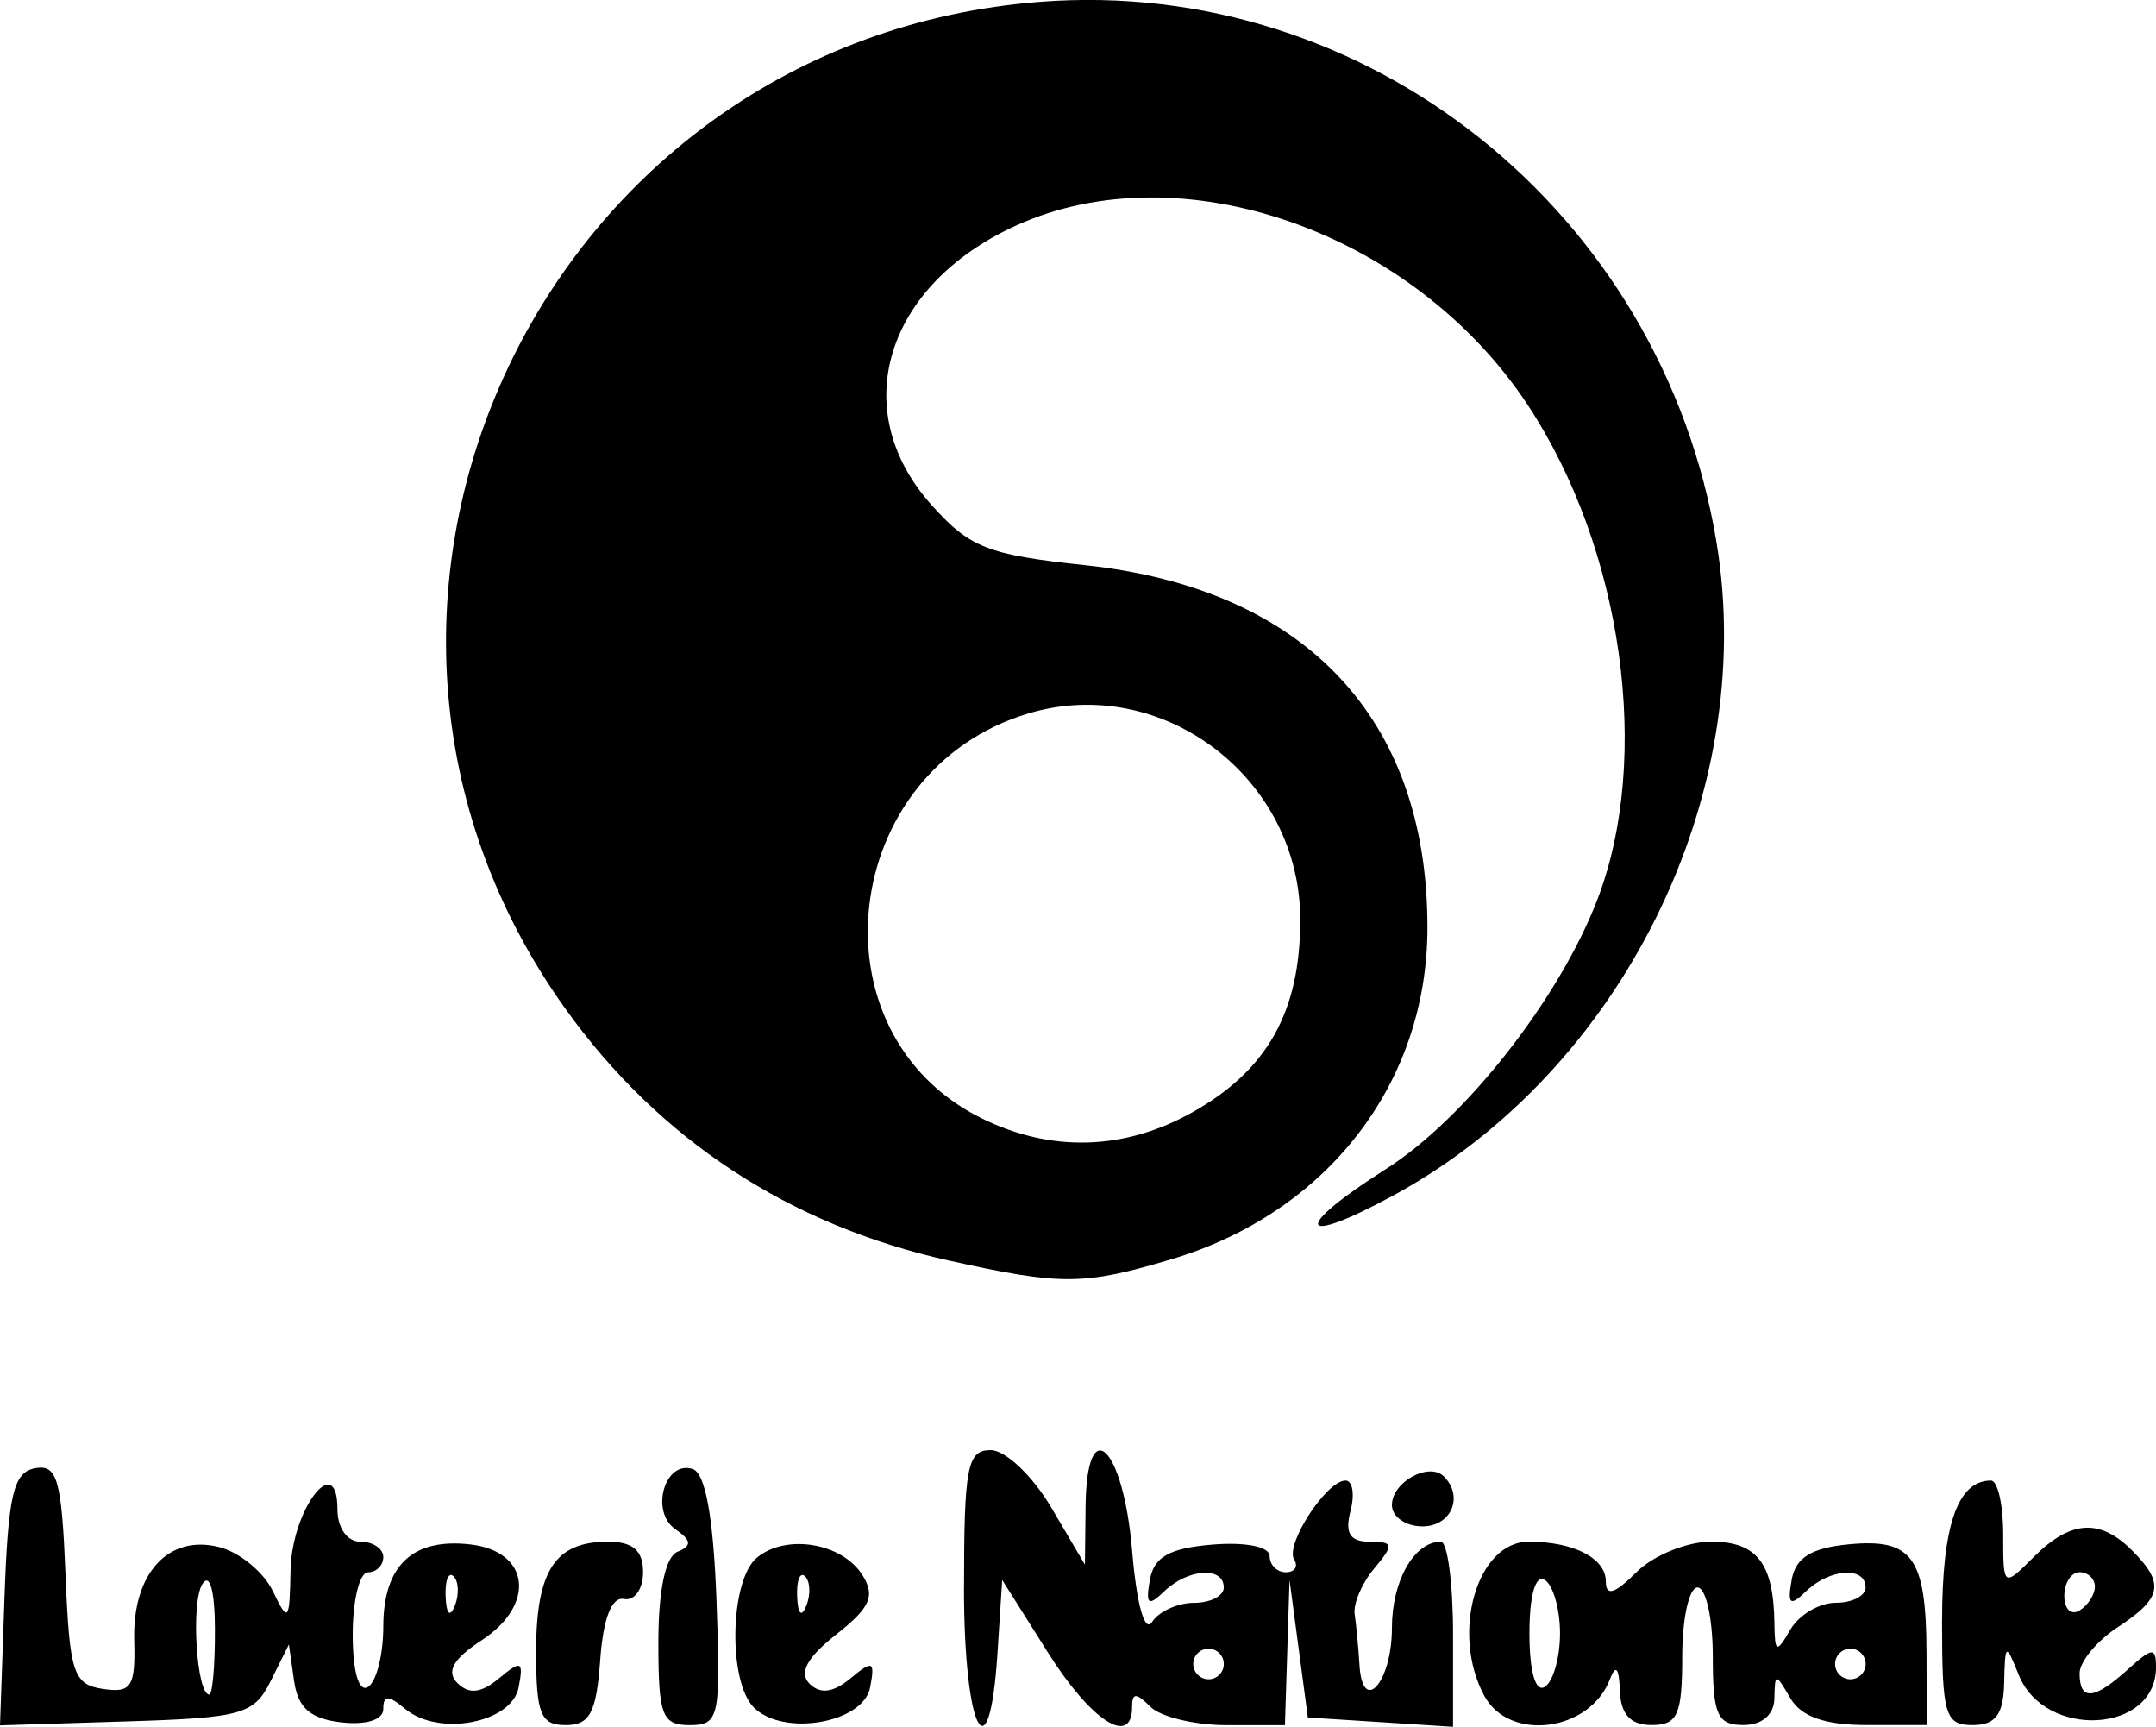
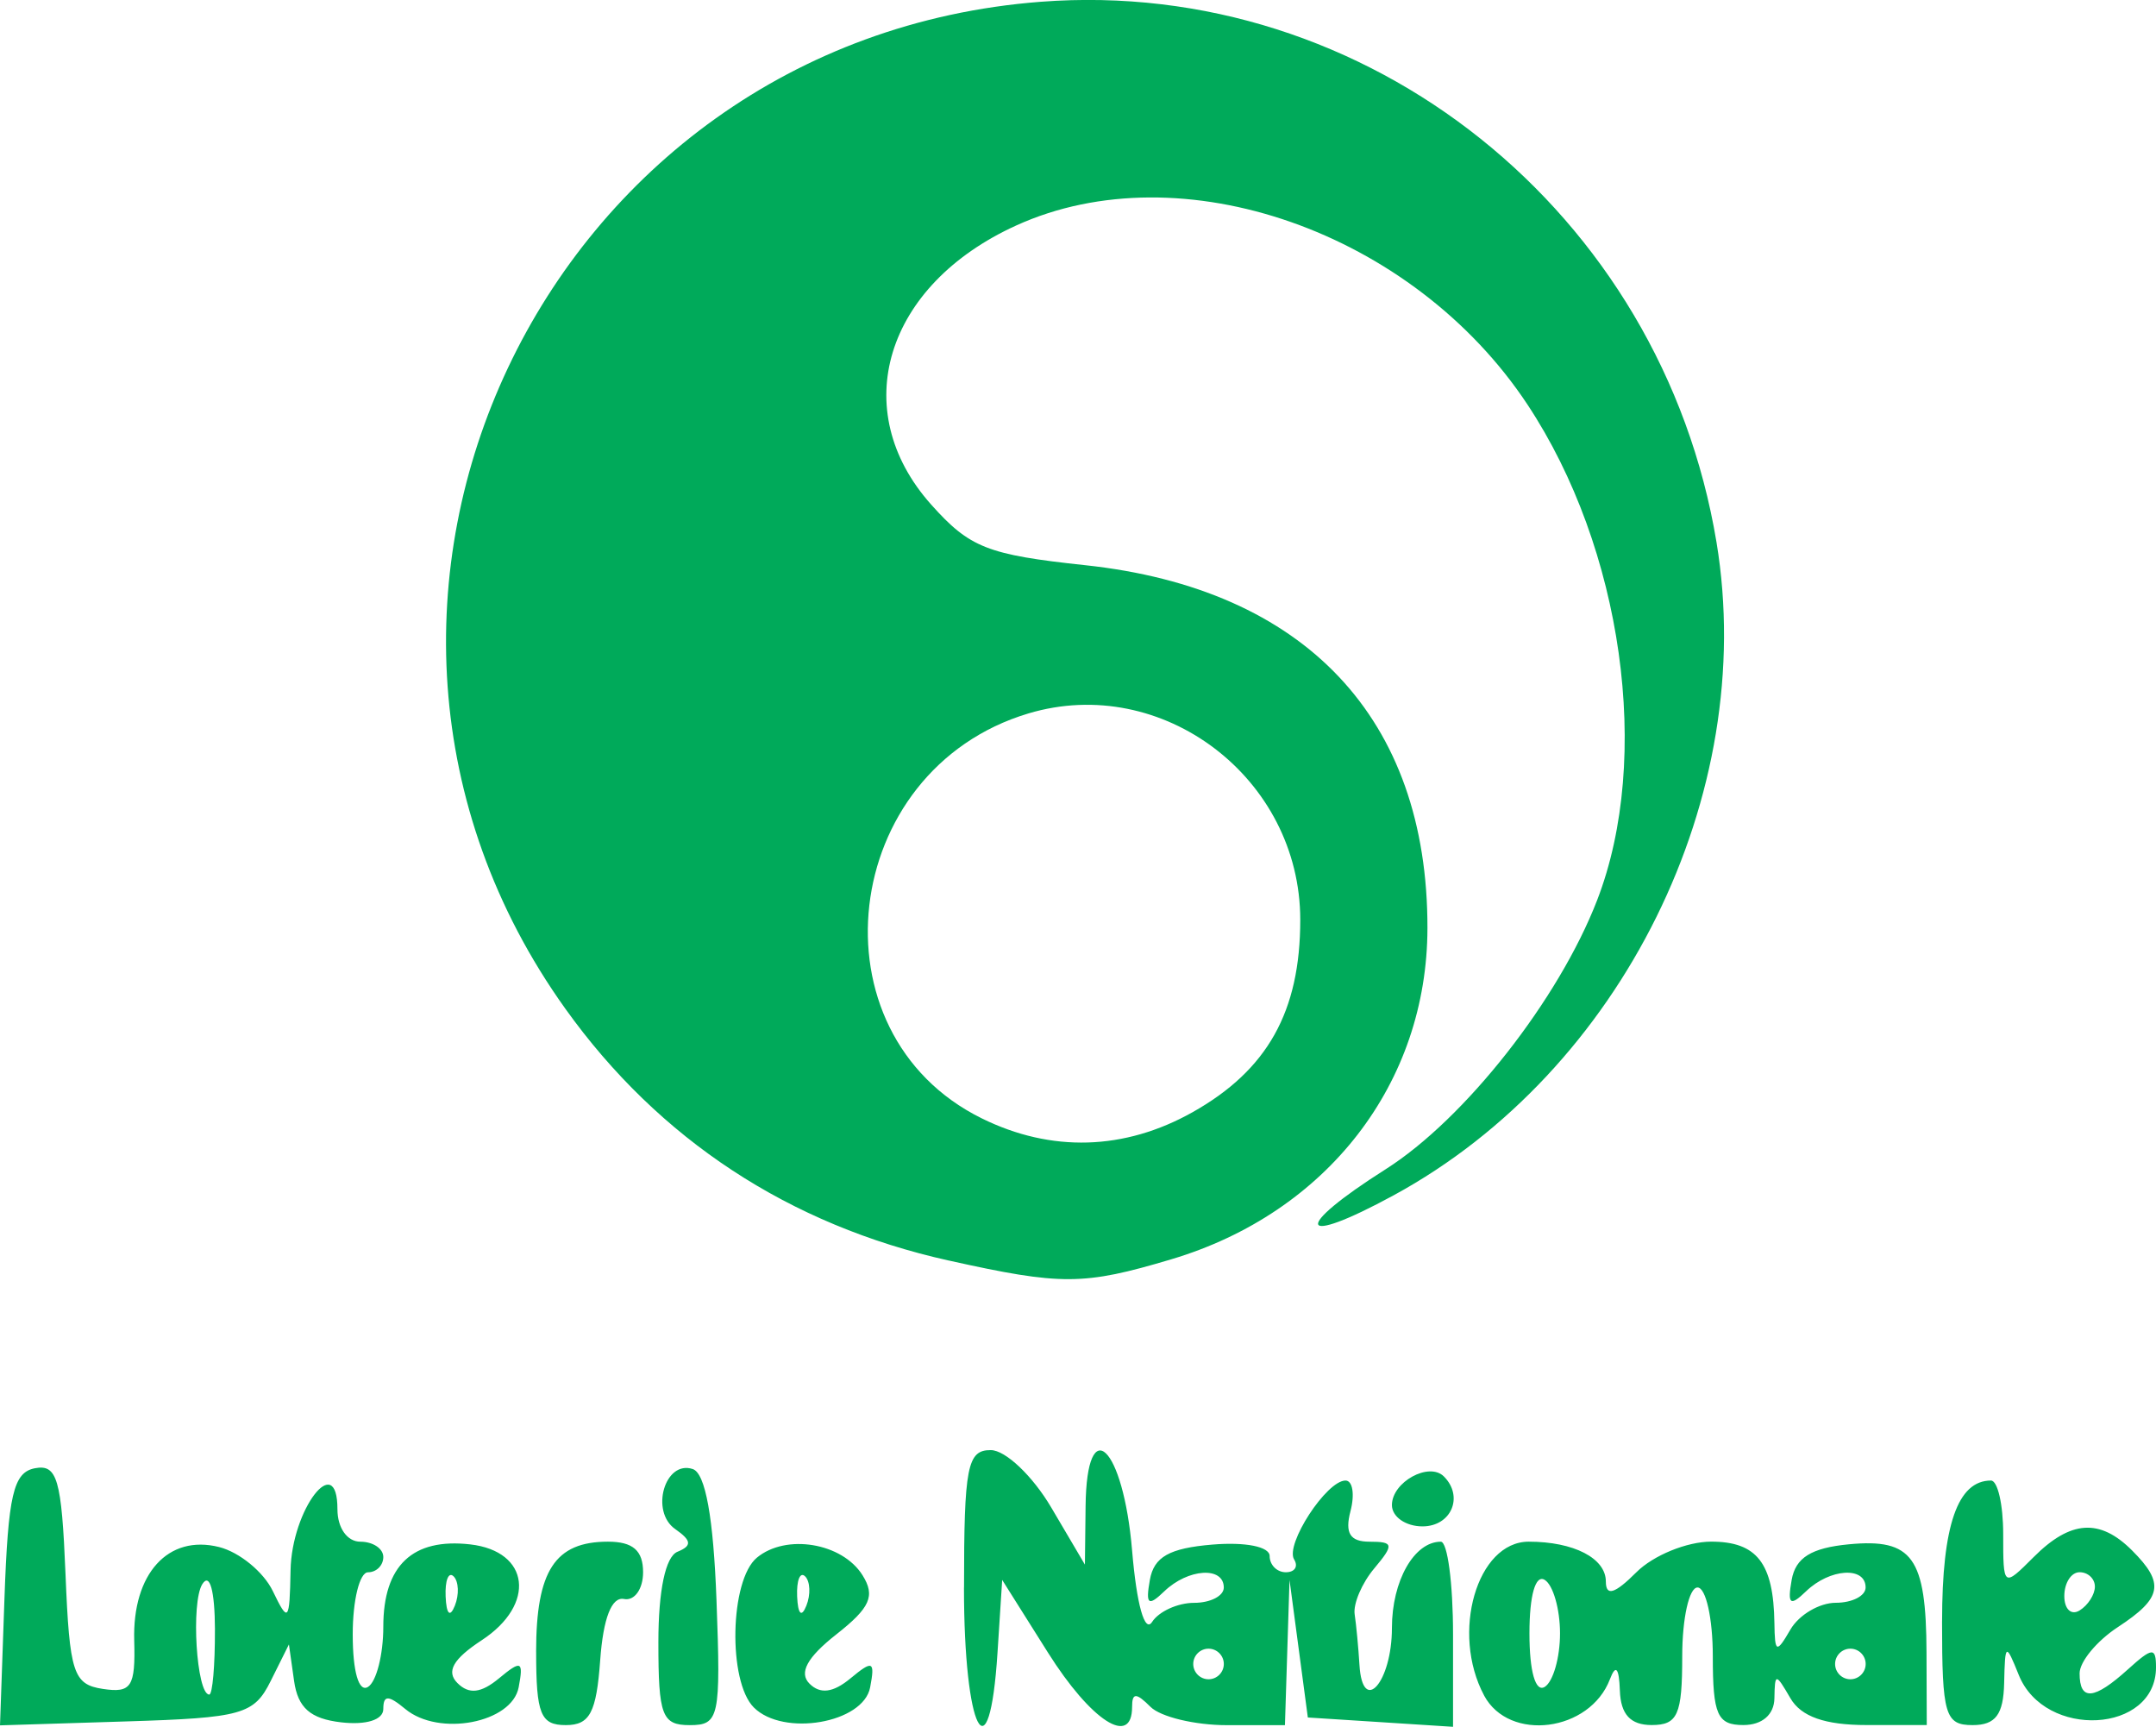
<svg xmlns="http://www.w3.org/2000/svg" width="69.67" height="55.785" id="svg3465" version="1.1">
  <defs id="defs3467" />
  <g id="layer1" transform="translate(-502.3078,-644.4695)">
-     <path style="fill:#000000" d="m 502.451,696.135 c 0.119,-3.375 0.288,-4.099 0.985,-4.233 0.72,-0.138 0.863,0.355 0.988,3.404 0.131,3.214 0.25,3.58 1.208,3.725 0.922,0.139 1.055,-0.067 1.013,-1.565 -0.061,-2.158 1.096,-3.432 2.741,-3.019 0.658,0.165 1.439,0.805 1.737,1.422 0.501,1.039 0.543,0.99 0.574,-0.669 0.037,-1.972 1.515,-3.897 1.515,-1.973 0,0.603 0.315,1.048 0.741,1.048 0.407,0 0.741,0.222 0.741,0.494 0,0.272 -0.222,0.494 -0.494,0.494 -0.272,0 -0.494,0.902 -0.494,2.004 0,1.211 0.196,1.884 0.494,1.699 0.272,-0.168 0.494,-1.043 0.494,-1.944 0,-1.979 0.945,-2.873 2.81,-2.66 1.926,0.221 2.132,1.942 0.372,3.095 -0.928,0.608 -1.158,1.014 -0.786,1.385 0.372,0.372 0.765,0.327 1.344,-0.154 0.719,-0.597 0.796,-0.561 0.634,0.292 -0.219,1.151 -2.577,1.602 -3.663,0.7 -0.548,-0.455 -0.711,-0.455 -0.711,0 0,0.349 -0.55,0.524 -1.358,0.431 -0.999,-0.115 -1.402,-0.468 -1.525,-1.337 l -0.167,-1.18 -0.588,1.18 c -0.54,1.084 -0.92,1.191 -4.668,1.307 l -4.08,0.127 0.143,-4.072 z m 6.803,0.979 c -0.005,-1.259 -0.167,-1.847 -0.407,-1.47 -0.376,0.592 -0.189,3.569 0.223,3.569 0.105,0 0.187,-0.944 0.183,-2.099 z m 7.713,-1.718 c -0.164,-0.164 -0.281,0.128 -0.259,0.648 0.024,0.575 0.141,0.692 0.298,0.298 0.143,-0.356 0.125,-0.782 -0.039,-0.947 z m 2.665,2.434 c 0,-2.62 0.611,-3.556 2.321,-3.556 0.807,0 1.136,0.286 1.136,0.988 0,0.543 -0.278,0.932 -0.617,0.864 -0.399,-0.08 -0.671,0.62 -0.769,1.975 -0.123,1.697 -0.336,2.099 -1.111,2.099 -0.817,0 -0.959,-0.352 -0.959,-2.37 z m 3.951,-0.305 c 0,-1.677 0.23,-2.768 0.617,-2.925 0.475,-0.193 0.459,-0.361 -0.072,-0.732 -0.82,-0.573 -0.334,-2.239 0.566,-1.94 0.409,0.136 0.668,1.564 0.767,4.239 0.141,3.789 0.088,4.034 -0.864,4.034 -0.898,0 -1.014,-0.306 -1.014,-2.675 z m 3.084,2.105 c -0.843,-0.843 -0.776,-4.113 0.099,-4.839 0.942,-0.782 2.757,-0.481 3.413,0.566 0.42,0.67 0.252,1.05 -0.849,1.915 -0.941,0.74 -1.213,1.24 -0.865,1.588 0.348,0.348 0.766,0.294 1.327,-0.171 0.719,-0.597 0.796,-0.561 0.634,0.292 -0.219,1.156 -2.805,1.603 -3.759,0.649 z m 1.659,-4.234 c -0.164,-0.164 -0.281,0.128 -0.259,0.648 0.024,0.575 0.141,0.692 0.298,0.298 0.143,-0.356 0.125,-0.782 -0.039,-0.947 z m 5.134,0.36 c 0,-3.905 0.105,-4.444 0.864,-4.44 0.475,0 1.354,0.836 1.953,1.852 l 1.089,1.847 0.022,-1.893 c 0.035,-3.072 1.218,-1.941 1.503,1.438 0.147,1.746 0.408,2.676 0.646,2.307 0.22,-0.34 0.831,-0.617 1.358,-0.617 0.527,0 0.959,-0.222 0.959,-0.494 0,-0.691 -1.157,-0.616 -1.924,0.123 -0.518,0.499 -0.607,0.428 -0.465,-0.37 0.132,-0.745 0.63,-1.025 2.023,-1.141 1.069,-0.089 1.848,0.068 1.848,0.37 0,0.288 0.235,0.524 0.523,0.524 0.288,0 0.408,-0.186 0.268,-0.413 -0.299,-0.484 1.046,-2.55 1.66,-2.55 0.231,0 0.303,0.444 0.161,0.988 -0.187,0.713 -0.015,0.988 0.617,0.988 0.78,0 0.796,0.093 0.15,0.864 -0.399,0.475 -0.683,1.142 -0.632,1.482 0.051,0.34 0.121,1.075 0.155,1.634 0.1,1.641 1.049,0.56 1.049,-1.194 0,-1.519 0.718,-2.786 1.58,-2.786 0.217,0 0.395,1.345 0.395,2.99 l 0,2.99 -2.346,-0.151 -2.346,-0.15 -0.296,-2.222 -0.296,-2.222 -0.074,2.346 -0.074,2.346 -1.877,0 c -1.032,0 -2.143,-0.267 -2.469,-0.593 -0.461,-0.461 -0.593,-0.461 -0.593,0 0,1.314 -1.326,0.459 -2.72,-1.753 l -1.478,-2.346 -0.151,2.346 c -0.264,4.114 -1.084,2.526 -1.084,-2.099 z m 8.395,2.469 c 0,-0.272 -0.222,-0.494 -0.494,-0.494 -0.272,0 -0.494,0.222 -0.494,0.494 0,0.272 0.222,0.494 0.494,0.494 0.272,0 0.494,-0.222 0.494,-0.494 z m 8.412,1.02 c -1.085,-2.027 -0.231,-4.971 1.441,-4.971 1.456,0 2.492,0.535 2.492,1.287 0,0.488 0.287,0.401 0.988,-0.3 0.543,-0.543 1.631,-0.988 2.416,-0.988 1.477,0 2.016,0.695 2.043,2.633 0.013,0.965 0.065,0.985 0.518,0.206 0.277,-0.475 0.937,-0.864 1.466,-0.864 0.53,0 0.963,-0.222 0.963,-0.494 0,-0.691 -1.157,-0.616 -1.924,0.123 -0.518,0.499 -0.607,0.428 -0.465,-0.37 0.127,-0.717 0.634,-1.032 1.848,-1.148 2.055,-0.197 2.499,0.422 2.509,3.493 l 0.008,2.346 -1.951,0 c -1.337,0 -2.109,-0.272 -2.454,-0.864 -0.479,-0.823 -0.504,-0.823 -0.518,0 -0.009,0.53 -0.397,0.864 -1.003,0.864 -0.841,0 -0.988,-0.329 -0.988,-2.222 0,-1.222 -0.222,-2.222 -0.494,-2.222 -0.272,0 -0.494,1 -0.494,2.222 0,1.893 -0.146,2.222 -0.988,2.222 -0.683,0 -1,-0.342 -1.027,-1.111 -0.026,-0.742 -0.133,-0.865 -0.321,-0.37 -0.648,1.702 -3.257,2.04 -4.067,0.526 z m 2.452,-2.008 c 0,-0.783 -0.222,-1.561 -0.494,-1.728 -0.299,-0.185 -0.494,0.498 -0.494,1.728 0,1.23 0.195,1.913 0.494,1.728 0.272,-0.168 0.494,-0.946 0.494,-1.728 z m 9.877,0.988 c 0,-0.272 -0.222,-0.494 -0.494,-0.494 -0.272,0 -0.494,0.222 -0.494,0.494 0,0.272 0.222,0.494 0.494,0.494 0.272,0 0.494,-0.222 0.494,-0.494 z m 2.469,-1.383 c 0,-3.096 0.503,-4.543 1.58,-4.543 0.217,0 0.395,0.778 0.395,1.728 0,1.728 0,1.728 0.988,0.741 1.189,-1.189 2.134,-1.252 3.175,-0.212 1.066,1.066 0.978,1.538 -0.459,2.479 -0.679,0.445 -1.235,1.117 -1.235,1.493 0,0.903 0.465,0.863 1.566,-0.133 0.785,-0.71 0.903,-0.718 0.903,-0.061 0,2.135 -3.594,2.334 -4.435,0.246 -0.42,-1.043 -0.443,-1.031 -0.472,0.262 -0.023,1.018 -0.278,1.358 -1.019,1.358 -0.891,0 -0.988,-0.329 -0.988,-3.358 z m 4.938,-1.116 c 0,-0.256 -0.222,-0.465 -0.494,-0.465 -0.272,0 -0.494,0.346 -0.494,0.77 0,0.423 0.222,0.633 0.494,0.465 0.272,-0.168 0.494,-0.514 0.494,-0.77 z m -22.716,-2.634 c 0,-0.745 1.2,-1.405 1.68,-0.924 0.65,0.65 0.237,1.612 -0.692,1.612 -0.543,0 -0.988,-0.31 -0.988,-0.688 z m -14.321,-7.9 c -5.153,-1.146 -9.364,-3.91 -12.387,-8.132 -9.347,-13.053 -0.734,-31.298 15.358,-32.533 10.562,-0.81 20.071,6.793 21.839,17.462 1.353,8.164 -3.055,17.079 -10.427,21.092 -3.121,1.699 -3.312,1.093 -0.264,-0.839 2.558,-1.622 5.592,-5.48 6.834,-8.693 1.778,-4.597 0.826,-11.363 -2.253,-16.012 -3.7,-5.586 -11.183,-8.207 -16.516,-5.785 -4.246,1.929 -5.478,5.967 -2.751,9.019 1.245,1.394 1.82,1.62 4.973,1.957 7.115,0.76 11.073,4.955 11.063,11.722 -0.007,5.015 -3.243,9.2 -8.275,10.701 -2.839,0.847 -3.547,0.851 -7.194,0.04 z m 7.879,-4.792 c 2.42,-1.36 3.48,-3.252 3.48,-6.213 0,-4.584 -4.456,-7.966 -8.786,-6.669 -6.113,1.831 -7.09,10.33 -1.504,13.082 2.244,1.106 4.61,1.036 6.81,-0.2 z" id="path3170" />
+     <path style="fill:#00aa5a" d="m 502.451,696.135 c 0.119,-3.375 0.288,-4.099 0.985,-4.233 0.72,-0.138 0.863,0.355 0.988,3.404 0.131,3.214 0.25,3.58 1.208,3.725 0.922,0.139 1.055,-0.067 1.013,-1.565 -0.061,-2.158 1.096,-3.432 2.741,-3.019 0.658,0.165 1.439,0.805 1.737,1.422 0.501,1.039 0.543,0.99 0.574,-0.669 0.037,-1.972 1.515,-3.897 1.515,-1.973 0,0.603 0.315,1.048 0.741,1.048 0.407,0 0.741,0.222 0.741,0.494 0,0.272 -0.222,0.494 -0.494,0.494 -0.272,0 -0.494,0.902 -0.494,2.004 0,1.211 0.196,1.884 0.494,1.699 0.272,-0.168 0.494,-1.043 0.494,-1.944 0,-1.979 0.945,-2.873 2.81,-2.66 1.926,0.221 2.132,1.942 0.372,3.095 -0.928,0.608 -1.158,1.014 -0.786,1.385 0.372,0.372 0.765,0.327 1.344,-0.154 0.719,-0.597 0.796,-0.561 0.634,0.292 -0.219,1.151 -2.577,1.602 -3.663,0.7 -0.548,-0.455 -0.711,-0.455 -0.711,0 0,0.349 -0.55,0.524 -1.358,0.431 -0.999,-0.115 -1.402,-0.468 -1.525,-1.337 l -0.167,-1.18 -0.588,1.18 c -0.54,1.084 -0.92,1.191 -4.668,1.307 l -4.08,0.127 0.143,-4.072 z m 6.803,0.979 c -0.005,-1.259 -0.167,-1.847 -0.407,-1.47 -0.376,0.592 -0.189,3.569 0.223,3.569 0.105,0 0.187,-0.944 0.183,-2.099 z m 7.713,-1.718 c -0.164,-0.164 -0.281,0.128 -0.259,0.648 0.024,0.575 0.141,0.692 0.298,0.298 0.143,-0.356 0.125,-0.782 -0.039,-0.947 z m 2.665,2.434 c 0,-2.62 0.611,-3.556 2.321,-3.556 0.807,0 1.136,0.286 1.136,0.988 0,0.543 -0.278,0.932 -0.617,0.864 -0.399,-0.08 -0.671,0.62 -0.769,1.975 -0.123,1.697 -0.336,2.099 -1.111,2.099 -0.817,0 -0.959,-0.352 -0.959,-2.37 z m 3.951,-0.305 c 0,-1.677 0.23,-2.768 0.617,-2.925 0.475,-0.193 0.459,-0.361 -0.072,-0.732 -0.82,-0.573 -0.334,-2.239 0.566,-1.94 0.409,0.136 0.668,1.564 0.767,4.239 0.141,3.789 0.088,4.034 -0.864,4.034 -0.898,0 -1.014,-0.306 -1.014,-2.675 z m 3.084,2.105 c -0.843,-0.843 -0.776,-4.113 0.099,-4.839 0.942,-0.782 2.757,-0.481 3.413,0.566 0.42,0.67 0.252,1.05 -0.849,1.915 -0.941,0.74 -1.213,1.24 -0.865,1.588 0.348,0.348 0.766,0.294 1.327,-0.171 0.719,-0.597 0.796,-0.561 0.634,0.292 -0.219,1.156 -2.805,1.603 -3.759,0.649 z m 1.659,-4.234 c -0.164,-0.164 -0.281,0.128 -0.259,0.648 0.024,0.575 0.141,0.692 0.298,0.298 0.143,-0.356 0.125,-0.782 -0.039,-0.947 z m 5.134,0.36 c 0,-3.905 0.105,-4.444 0.864,-4.44 0.475,0 1.354,0.836 1.953,1.852 l 1.089,1.847 0.022,-1.893 c 0.035,-3.072 1.218,-1.941 1.503,1.438 0.147,1.746 0.408,2.676 0.646,2.307 0.22,-0.34 0.831,-0.617 1.358,-0.617 0.527,0 0.959,-0.222 0.959,-0.494 0,-0.691 -1.157,-0.616 -1.924,0.123 -0.518,0.499 -0.607,0.428 -0.465,-0.37 0.132,-0.745 0.63,-1.025 2.023,-1.141 1.069,-0.089 1.848,0.068 1.848,0.37 0,0.288 0.235,0.524 0.523,0.524 0.288,0 0.408,-0.186 0.268,-0.413 -0.299,-0.484 1.046,-2.55 1.66,-2.55 0.231,0 0.303,0.444 0.161,0.988 -0.187,0.713 -0.015,0.988 0.617,0.988 0.78,0 0.796,0.093 0.15,0.864 -0.399,0.475 -0.683,1.142 -0.632,1.482 0.051,0.34 0.121,1.075 0.155,1.634 0.1,1.641 1.049,0.56 1.049,-1.194 0,-1.519 0.718,-2.786 1.58,-2.786 0.217,0 0.395,1.345 0.395,2.99 l 0,2.99 -2.346,-0.151 -2.346,-0.15 -0.296,-2.222 -0.296,-2.222 -0.074,2.346 -0.074,2.346 -1.877,0 c -1.032,0 -2.143,-0.267 -2.469,-0.593 -0.461,-0.461 -0.593,-0.461 -0.593,0 0,1.314 -1.326,0.459 -2.72,-1.753 l -1.478,-2.346 -0.151,2.346 c -0.264,4.114 -1.084,2.526 -1.084,-2.099 z m 8.395,2.469 c 0,-0.272 -0.222,-0.494 -0.494,-0.494 -0.272,0 -0.494,0.222 -0.494,0.494 0,0.272 0.222,0.494 0.494,0.494 0.272,0 0.494,-0.222 0.494,-0.494 z m 8.412,1.02 c -1.085,-2.027 -0.231,-4.971 1.441,-4.971 1.456,0 2.492,0.535 2.492,1.287 0,0.488 0.287,0.401 0.988,-0.3 0.543,-0.543 1.631,-0.988 2.416,-0.988 1.477,0 2.016,0.695 2.043,2.633 0.013,0.965 0.065,0.985 0.518,0.206 0.277,-0.475 0.937,-0.864 1.466,-0.864 0.53,0 0.963,-0.222 0.963,-0.494 0,-0.691 -1.157,-0.616 -1.924,0.123 -0.518,0.499 -0.607,0.428 -0.465,-0.37 0.127,-0.717 0.634,-1.032 1.848,-1.148 2.055,-0.197 2.499,0.422 2.509,3.493 l 0.008,2.346 -1.951,0 c -1.337,0 -2.109,-0.272 -2.454,-0.864 -0.479,-0.823 -0.504,-0.823 -0.518,0 -0.009,0.53 -0.397,0.864 -1.003,0.864 -0.841,0 -0.988,-0.329 -0.988,-2.222 0,-1.222 -0.222,-2.222 -0.494,-2.222 -0.272,0 -0.494,1 -0.494,2.222 0,1.893 -0.146,2.222 -0.988,2.222 -0.683,0 -1,-0.342 -1.027,-1.111 -0.026,-0.742 -0.133,-0.865 -0.321,-0.37 -0.648,1.702 -3.257,2.04 -4.067,0.526 z m 2.452,-2.008 c 0,-0.783 -0.222,-1.561 -0.494,-1.728 -0.299,-0.185 -0.494,0.498 -0.494,1.728 0,1.23 0.195,1.913 0.494,1.728 0.272,-0.168 0.494,-0.946 0.494,-1.728 z m 9.877,0.988 c 0,-0.272 -0.222,-0.494 -0.494,-0.494 -0.272,0 -0.494,0.222 -0.494,0.494 0,0.272 0.222,0.494 0.494,0.494 0.272,0 0.494,-0.222 0.494,-0.494 z m 2.469,-1.383 c 0,-3.096 0.503,-4.543 1.58,-4.543 0.217,0 0.395,0.778 0.395,1.728 0,1.728 0,1.728 0.988,0.741 1.189,-1.189 2.134,-1.252 3.175,-0.212 1.066,1.066 0.978,1.538 -0.459,2.479 -0.679,0.445 -1.235,1.117 -1.235,1.493 0,0.903 0.465,0.863 1.566,-0.133 0.785,-0.71 0.903,-0.718 0.903,-0.061 0,2.135 -3.594,2.334 -4.435,0.246 -0.42,-1.043 -0.443,-1.031 -0.472,0.262 -0.023,1.018 -0.278,1.358 -1.019,1.358 -0.891,0 -0.988,-0.329 -0.988,-3.358 z m 4.938,-1.116 c 0,-0.256 -0.222,-0.465 -0.494,-0.465 -0.272,0 -0.494,0.346 -0.494,0.77 0,0.423 0.222,0.633 0.494,0.465 0.272,-0.168 0.494,-0.514 0.494,-0.77 z m -22.716,-2.634 c 0,-0.745 1.2,-1.405 1.68,-0.924 0.65,0.65 0.237,1.612 -0.692,1.612 -0.543,0 -0.988,-0.31 -0.988,-0.688 z m -14.321,-7.9 c -5.153,-1.146 -9.364,-3.91 -12.387,-8.132 -9.347,-13.053 -0.734,-31.298 15.358,-32.533 10.562,-0.81 20.071,6.793 21.839,17.462 1.353,8.164 -3.055,17.079 -10.427,21.092 -3.121,1.699 -3.312,1.093 -0.264,-0.839 2.558,-1.622 5.592,-5.48 6.834,-8.693 1.778,-4.597 0.826,-11.363 -2.253,-16.012 -3.7,-5.586 -11.183,-8.207 -16.516,-5.785 -4.246,1.929 -5.478,5.967 -2.751,9.019 1.245,1.394 1.82,1.62 4.973,1.957 7.115,0.76 11.073,4.955 11.063,11.722 -0.007,5.015 -3.243,9.2 -8.275,10.701 -2.839,0.847 -3.547,0.851 -7.194,0.04 z m 7.879,-4.792 c 2.42,-1.36 3.48,-3.252 3.48,-6.213 0,-4.584 -4.456,-7.966 -8.786,-6.669 -6.113,1.831 -7.09,10.33 -1.504,13.082 2.244,1.106 4.61,1.036 6.81,-0.2 z" id="path3170" />
  </g>
</svg>
